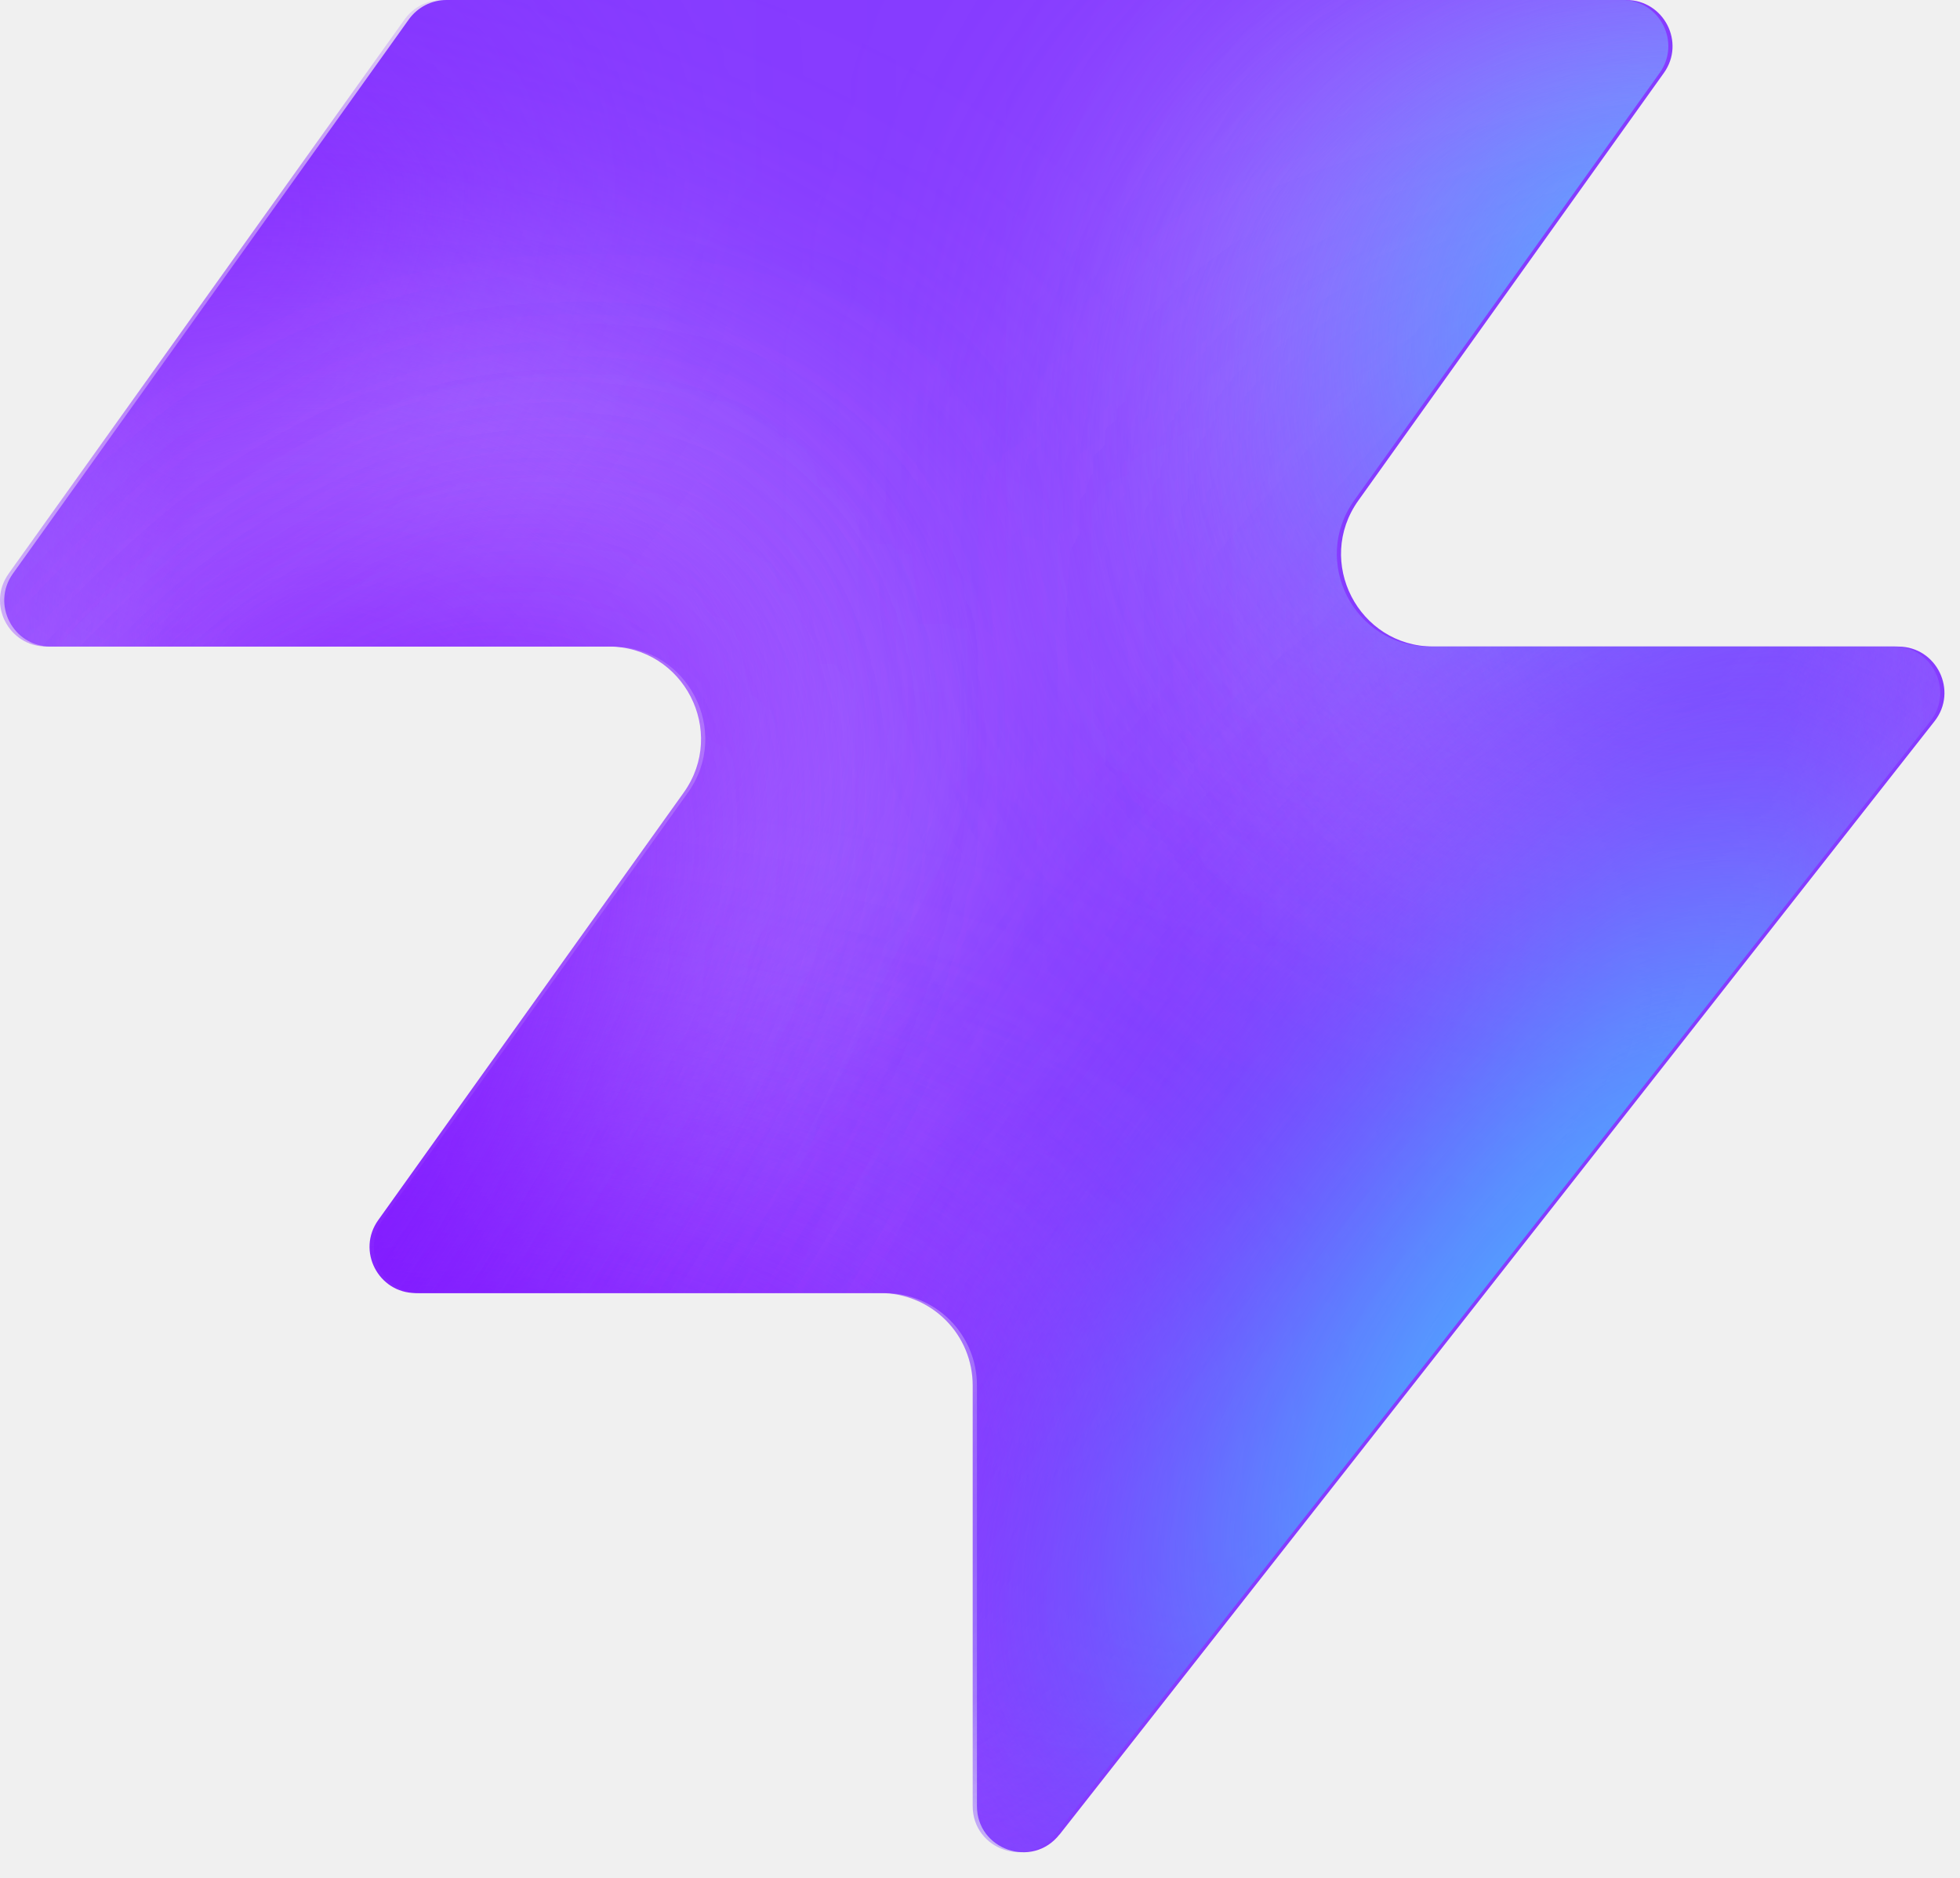
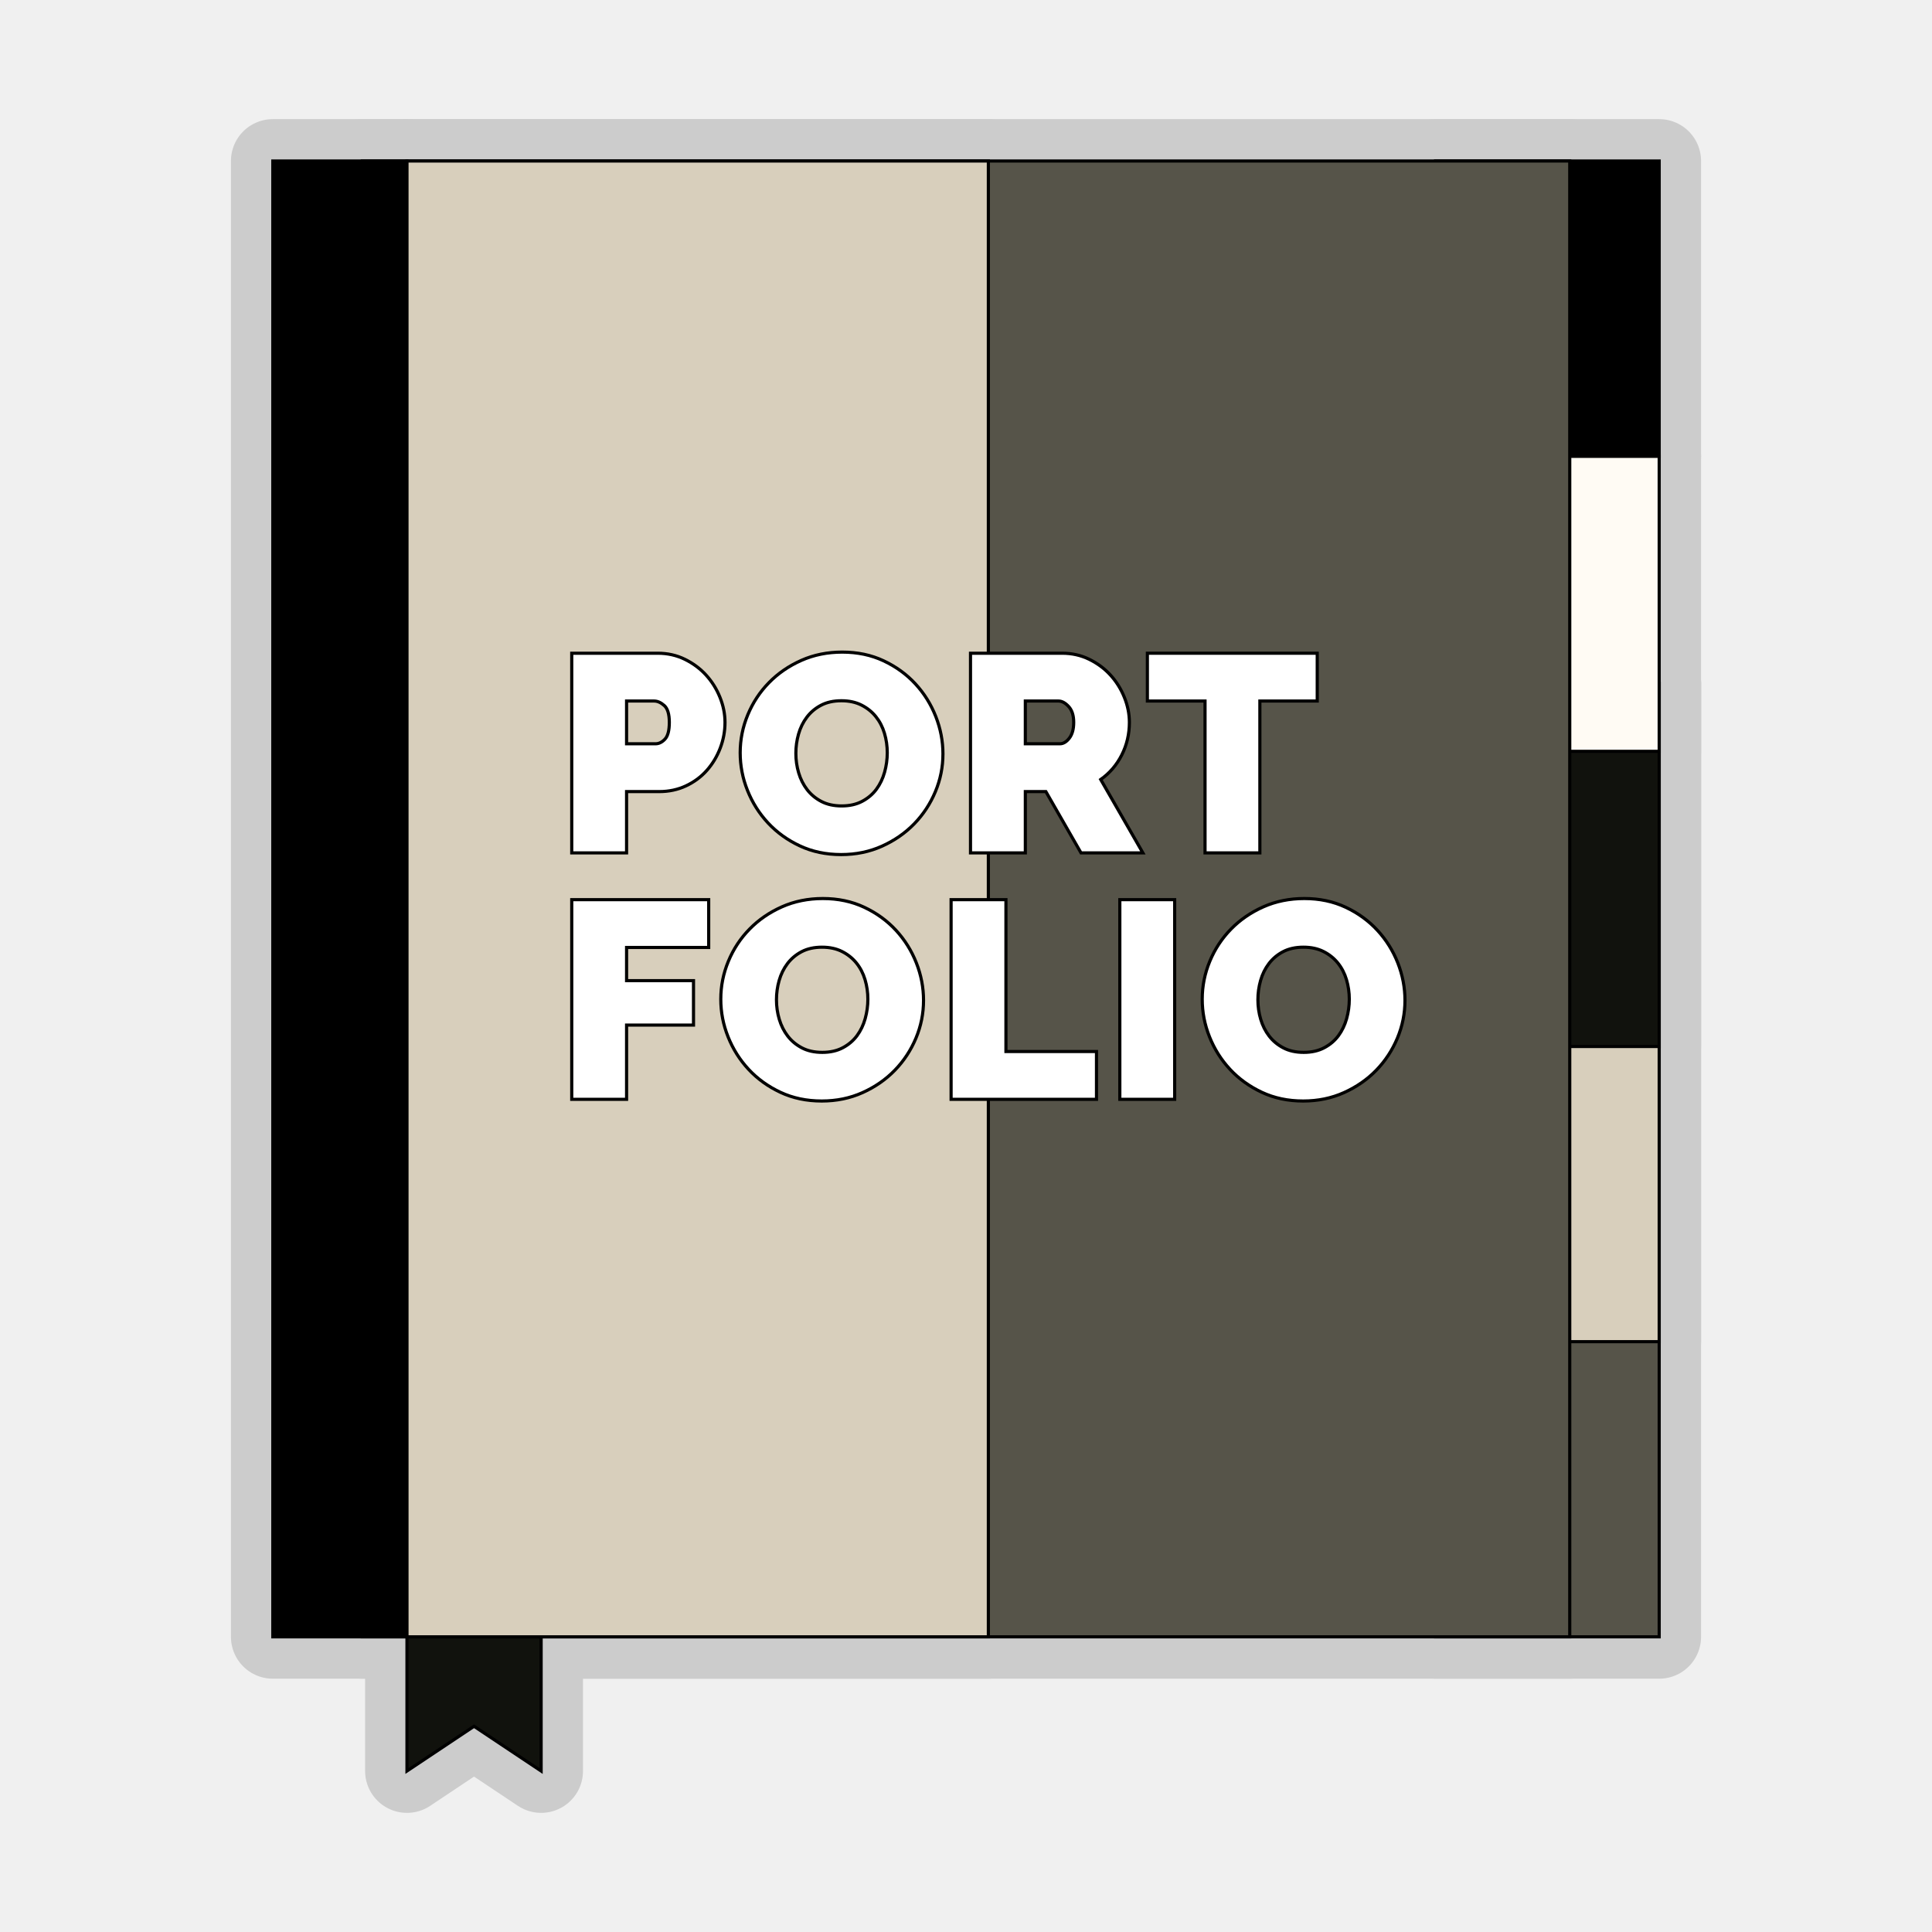
- <svg xmlns="http://www.w3.org/2000/svg" width="48" height="46" fill="none" viewBox="0 0 48 46">
-   <path fill="#863bff" d="M25.946 44.938c-.664.845-2.021.375-2.021-.698V33.937a2.26 2.26 0 0 0-2.262-2.262H10.287c-.92 0-1.456-1.04-.92-1.788l7.48-10.471c1.07-1.497 0-3.578-1.842-3.578H1.237c-.92 0-1.456-1.04-.92-1.788L10.013.474c.214-.297.556-.474.92-.474h28.894c.92 0 1.456 1.04.92 1.788l-7.48 10.471c-1.07 1.498 0 3.579 1.842 3.579h11.377c.943 0 1.473 1.088.89 1.83L25.947 44.94z" style="fill:#863bff;fill:color(display-p3 .525 .23 1);fill-opacity:1" />
-   <mask id="a" width="48" height="46" x="0" y="0" maskUnits="userSpaceOnUse" style="mask-type:alpha">
-     <path fill="#000" d="M25.842 44.938c-.664.844-2.021.375-2.021-.698V33.937a2.26 2.26 0 0 0-2.262-2.262H10.183c-.92 0-1.456-1.04-.92-1.788l7.48-10.471c1.07-1.498 0-3.579-1.842-3.579H1.133c-.92 0-1.456-1.04-.92-1.787L9.91.473c.214-.297.556-.474.92-.474h28.894c.92 0 1.456 1.04.92 1.788l-7.48 10.471c-1.07 1.498 0 3.578 1.842 3.578h11.377c.943 0 1.473 1.088.89 1.832L25.843 44.94z" style="fill:#000;fill-opacity:1" />
-   </mask>
-   <g mask="url(#a)">
-     <g filter="url(#b)">
-       <ellipse cx="5.508" cy="14.704" fill="#ede6ff" rx="5.508" ry="14.704" style="fill:#ede6ff;fill:color(display-p3 .927 .903 1);fill-opacity:1" transform="matrix(.00324 1 1 -.00324 -4.47 31.516)" />
-     </g>
-     <g filter="url(#c)">
-       <ellipse cx="10.399" cy="29.851" fill="#ede6ff" rx="10.399" ry="29.851" style="fill:#ede6ff;fill:color(display-p3 .927 .903 1);fill-opacity:1" transform="matrix(.00324 1 1 -.00324 -39.328 7.883)" />
-     </g>
-     <g filter="url(#d)">
-       <ellipse cx="5.508" cy="30.487" fill="#7e14ff" rx="5.508" ry="30.487" style="fill:#7e14ff;fill:color(display-p3 .492 .077 1);fill-opacity:1" transform="rotate(89.814 -25.913 -14.639)scale(1 -1)" />
-     </g>
-     <g filter="url(#e)">
-       <ellipse cx="5.508" cy="30.599" fill="#7e14ff" rx="5.508" ry="30.599" style="fill:#7e14ff;fill:color(display-p3 .492 .077 1);fill-opacity:1" transform="rotate(89.814 -32.644 -3.334)scale(1 -1)" />
-     </g>
-     <g filter="url(#f)">
-       <ellipse cx="5.508" cy="30.599" fill="#7e14ff" rx="5.508" ry="30.599" style="fill:#7e14ff;fill:color(display-p3 .492 .077 1);fill-opacity:1" transform="matrix(.00324 1 1 -.00324 -34.34 30.47)" />
-     </g>
-     <g filter="url(#g)">
-       <ellipse cx="14.072" cy="22.078" fill="#ede6ff" rx="14.072" ry="22.078" style="fill:#ede6ff;fill:color(display-p3 .927 .903 1);fill-opacity:1" transform="rotate(93.35 24.506 48.493)scale(-1 1)" />
-     </g>
-     <g filter="url(#h)">
-       <ellipse cx="3.47" cy="21.501" fill="#7e14ff" rx="3.47" ry="21.501" style="fill:#7e14ff;fill:color(display-p3 .492 .077 1);fill-opacity:1" transform="rotate(89.009 28.708 47.59)scale(-1 1)" />
-     </g>
-     <g filter="url(#i)">
-       <ellipse cx="3.47" cy="21.501" fill="#7e14ff" rx="3.47" ry="21.501" style="fill:#7e14ff;fill:color(display-p3 .492 .077 1);fill-opacity:1" transform="rotate(89.009 28.708 47.59)scale(-1 1)" />
-     </g>
-     <g filter="url(#j)">
-       <ellipse cx=".387" cy="8.972" fill="#7e14ff" rx="4.407" ry="29.108" style="fill:#7e14ff;fill:color(display-p3 .492 .077 1);fill-opacity:1" transform="rotate(39.51 .387 8.972)" />
-     </g>
-     <g filter="url(#k)">
-       <ellipse cx="47.523" cy="-6.092" fill="#7e14ff" rx="4.407" ry="29.108" style="fill:#7e14ff;fill:color(display-p3 .492 .077 1);fill-opacity:1" transform="rotate(37.892 47.523 -6.092)" />
-     </g>
-     <g filter="url(#l)">
-       <ellipse cx="41.412" cy="6.333" fill="#47bfff" rx="5.971" ry="9.665" style="fill:#47bfff;fill:color(display-p3 .28 .748 1);fill-opacity:1" transform="rotate(37.892 41.412 6.333)" />
-     </g>
-     <g filter="url(#m)">
-       <ellipse cx="-1.879" cy="38.332" fill="#7e14ff" rx="4.407" ry="29.108" style="fill:#7e14ff;fill:color(display-p3 .492 .077 1);fill-opacity:1" transform="rotate(37.892 -1.88 38.332)" />
-     </g>
-     <g filter="url(#n)">
-       <ellipse cx="-1.879" cy="38.332" fill="#7e14ff" rx="4.407" ry="29.108" style="fill:#7e14ff;fill:color(display-p3 .492 .077 1);fill-opacity:1" transform="rotate(37.892 -1.88 38.332)" />
-     </g>
-     <g filter="url(#o)">
-       <ellipse cx="35.651" cy="29.907" fill="#7e14ff" rx="4.407" ry="29.108" style="fill:#7e14ff;fill:color(display-p3 .492 .077 1);fill-opacity:1" transform="rotate(37.892 35.651 29.907)" />
-     </g>
-     <g filter="url(#p)">
-       <ellipse cx="38.418" cy="32.4" fill="#47bfff" rx="5.971" ry="15.297" style="fill:#47bfff;fill:color(display-p3 .28 .748 1);fill-opacity:1" transform="rotate(37.892 38.418 32.4)" />
+ <svg xmlns="http://www.w3.org/2000/svg" version="1.1" id="Layer_1" viewBox="-51.2 -51.2 614.40 614.40" xml:space="preserve" width="64px" height="64px" fill="#000000" stroke="#000000" transform="matrix(1, 0, 0, 1, 0, 0)rotate(0)">
+   <g id="SVGRepo_bgCarrier" stroke-width="0" />
+   <g id="SVGRepo_tracerCarrier" stroke-linecap="round" stroke-linejoin="round" stroke="#CCCCCC" stroke-width="26.624">
+     <polygon style="fill:#11120d;" points="120.887,512 99.554,497.778 78.221,512 78.221,440.889 120.887,440.889 " />
+     <rect x="405.333" y="166.073" style="fill:#565449;" width="71.111" height="303.26" />
+     <rect x="405.333" y="166.073" style="fill:#d8cfbc;" width="71.111" height="209.394" />
+     <rect x="405.333" y="166.073" style="fill:#11120d;" width="71.111" height="115.527" />
+     <rect x="405.333" y="93.867" style="fill:#fffbf4;" width="71.111" height="93.867" />
+     <rect x="405.333" width="71.111" height="93.867" />
+     <rect x="78.222" y="0" style="fill:#565449;" width="369.778" height="469.333" />
+     <rect x="63.999" y="0" style="fill:#d8cfbc;" width="199.111" height="469.333" />
+     <rect x="35.556" width="42.667" height="469.333" />
+     <g>
+       <path style="fill:#FFFFFF;" d="M130.62,220.029v-63.495h27.365c3.1,0,5.961,0.641,8.586,1.923c2.623,1.283,4.874,2.951,6.751,5.008 c1.877,2.057,3.354,4.415,4.426,7.066c1.074,2.654,1.61,5.321,1.61,8.004c0,2.803-0.506,5.531-1.519,8.183 c-1.015,2.652-2.431,5.008-4.248,7.066c-1.819,2.057-4.023,3.698-6.618,4.918c-2.593,1.222-5.44,1.833-8.54,1.833h-10.374v19.496 H130.62V220.029z M148.059,185.331h9.212c1.074,0,2.071-0.492,2.995-1.476c0.923-0.983,1.387-2.758,1.387-5.321 c0-2.623-0.536-4.412-1.61-5.366s-2.146-1.432-3.22-1.432h-8.764V185.331z" />
+       <path style="fill:#FFFFFF;" d="M216.293,220.565c-4.828,0-9.212-0.924-13.147-2.772c-3.935-1.847-7.305-4.277-10.105-7.289 c-2.803-3.009-4.979-6.453-6.528-10.33c-1.552-3.874-2.325-7.869-2.325-11.984c0-4.173,0.804-8.198,2.414-12.072 c1.61-3.876,3.86-7.289,6.753-10.24c2.89-2.951,6.318-5.305,10.283-7.066c3.965-1.758,8.303-2.637,13.012-2.637 c4.828,0,9.212,0.924,13.146,2.772c3.937,1.849,7.303,4.292,10.106,7.333c2.802,3.041,4.962,6.498,6.484,10.374 c1.519,3.877,2.281,7.841,2.281,11.894c0,4.174-0.805,8.182-2.415,12.028c-1.61,3.846-3.846,7.245-6.707,10.196 c-2.862,2.951-6.275,5.321-10.24,7.11C225.338,219.671,221.002,220.565,216.293,220.565z M201.894,188.37 c0,2.146,0.297,4.218,0.895,6.215c0.594,1.998,1.489,3.77,2.682,5.321c1.193,1.552,2.697,2.803,4.517,3.758 c1.818,0.954,3.979,1.431,6.484,1.431s4.681-0.492,6.529-1.476c1.847-0.983,3.352-2.264,4.517-3.844 c1.162-1.579,2.025-3.383,2.593-5.412c0.565-2.027,0.85-4.083,0.85-6.171c0-2.146-0.3-4.217-0.895-6.215 c-0.597-1.997-1.508-3.756-2.728-5.276c-1.223-1.52-2.743-2.742-4.561-3.666c-1.819-0.923-3.949-1.387-6.394-1.387 c-2.505,0-4.665,0.478-6.484,1.431c-1.819,0.954-3.325,2.223-4.517,3.802c-1.193,1.58-2.072,3.369-2.637,5.365 C202.176,184.243,201.894,186.284,201.894,188.37z" />
+       <path style="fill:#FFFFFF;" d="M257.431,220.029v-63.495h29.154c3.099,0,5.961,0.641,8.585,1.923 c2.624,1.283,4.875,2.951,6.753,5.008c1.877,2.057,3.352,4.415,4.426,7.066c1.074,2.654,1.61,5.321,1.61,8.004 c0,3.698-0.804,7.141-2.414,10.33c-1.61,3.19-3.846,5.798-6.709,7.825l13.416,23.342h-19.675l-11.18-19.497h-6.528v19.496 L257.431,220.029L257.431,220.029z M274.87,185.331h10.999c1.072,0,2.071-0.596,2.995-1.789c0.923-1.192,1.387-2.863,1.387-5.008 c0-2.206-0.536-3.89-1.61-5.053c-1.074-1.162-2.146-1.745-3.22-1.745h-10.553v13.595H274.87z" />
+       <path style="fill:#FFFFFF;" d="M367.697,171.736h-18.243v48.293h-17.439v-48.293h-18.334v-15.202h54.016L367.697,171.736 L367.697,171.736z" />
+       <path style="fill:#FFFFFF;" d="M130.62,298.398v-63.495h43.553v15.202h-26.113v10.553h21.285v14.131h-21.285v23.61H130.62V298.398z " />
+       <path style="fill:#FFFFFF;" d="M210.123,298.935c-4.83,0-9.213-0.923-13.147-2.772c-3.935-1.847-7.305-4.277-10.105-7.289 c-2.803-3.009-4.979-6.453-6.528-10.33c-1.552-3.874-2.325-7.869-2.325-11.984c0-4.173,0.804-8.198,2.413-12.072 c1.61-3.876,3.86-7.289,6.753-10.24c2.89-2.951,6.318-5.305,10.283-7.066c3.965-1.758,8.303-2.638,13.012-2.638 c4.83,0,9.212,0.924,13.146,2.772c3.937,1.849,7.303,4.292,10.106,7.333c2.802,3.041,4.962,6.498,6.484,10.374 c1.519,3.876,2.281,7.841,2.281,11.894c0,4.174-0.805,8.182-2.415,12.028c-1.61,3.846-3.846,7.245-6.707,10.196 c-2.861,2.951-6.275,5.321-10.24,7.11C219.17,298.041,214.832,298.935,210.123,298.935z M195.725,266.741 c0,2.146,0.297,4.218,0.895,6.215c0.594,1.998,1.489,3.77,2.682,5.321c1.193,1.552,2.697,2.803,4.517,3.758 c1.818,0.954,3.979,1.431,6.484,1.431c2.505,0,4.681-0.492,6.529-1.476c1.847-0.983,3.352-2.264,4.517-3.844 c1.162-1.579,2.025-3.383,2.593-5.412c0.565-2.027,0.85-4.083,0.85-6.171c0-2.146-0.3-4.217-0.895-6.215 c-0.597-1.997-1.506-3.756-2.728-5.276c-1.223-1.52-2.743-2.742-4.561-3.667c-1.819-0.923-3.95-1.387-6.394-1.387 c-2.505,0-4.665,0.478-6.484,1.431c-1.819,0.954-3.325,2.223-4.517,3.802c-1.193,1.58-2.072,3.369-2.638,5.365 C196.006,262.612,195.725,264.654,195.725,266.741z" />
+       <path style="fill:#FFFFFF;" d="M251.261,298.398v-63.495H268.7v48.293h28.796v15.202H251.261z" />
+       <path style="fill:#FFFFFF;" d="M304.919,298.398v-63.495h17.439v63.495H304.919z" />
+       <path style="fill:#FFFFFF;" d="M363.226,298.935c-4.828,0-9.212-0.923-13.147-2.772c-3.935-1.847-7.305-4.277-10.105-7.289 c-2.803-3.009-4.979-6.453-6.528-10.33c-1.552-3.874-2.325-7.869-2.325-11.984c0-4.173,0.804-8.198,2.414-12.072 c1.61-3.876,3.86-7.289,6.753-10.24c2.89-2.951,6.318-5.305,10.283-7.066c3.965-1.758,8.303-2.638,13.012-2.638 c4.83,0,9.212,0.924,13.146,2.772c3.937,1.849,7.303,4.292,10.106,7.333c2.802,3.041,4.962,6.498,6.484,10.374 c1.519,3.876,2.28,7.841,2.28,11.894c0,4.174-0.805,8.182-2.415,12.028c-1.61,3.846-3.846,7.245-6.707,10.196 c-2.862,2.951-6.275,5.321-10.24,7.11C372.272,298.041,367.935,298.935,363.226,298.935z M348.828,266.741 c0,2.146,0.297,4.218,0.895,6.215c0.595,1.998,1.489,3.77,2.682,5.321c1.193,1.552,2.697,2.803,4.517,3.758 c1.818,0.954,3.979,1.431,6.484,1.431c2.505,0,4.681-0.492,6.529-1.476c1.847-0.983,3.352-2.264,4.517-3.844 c1.162-1.579,2.025-3.383,2.593-5.412c0.565-2.027,0.85-4.083,0.85-6.171c0-2.146-0.3-4.217-0.895-6.215 c-0.597-1.997-1.506-3.756-2.728-5.276c-1.223-1.52-2.743-2.742-4.561-3.667c-1.819-0.923-3.95-1.387-6.394-1.387 c-2.505,0-4.665,0.478-6.484,1.431c-1.819,0.954-3.325,2.223-4.517,3.802c-1.193,1.58-2.072,3.369-2.637,5.365 C349.11,262.612,348.828,264.654,348.828,266.741z" />
    </g>
  </g>
-   <defs>
-     <filter id="b" width="60.045" height="41.654" x="-19.77" y="16.149" color-interpolation-filters="sRGB" filterUnits="userSpaceOnUse">
-       <feFlood flood-opacity="0" result="BackgroundImageFix" />
-       <feBlend in="SourceGraphic" in2="BackgroundImageFix" result="shape" />
-       <feGaussianBlur result="effect1_foregroundBlur_2002_17158" stdDeviation="7.659" />
-     </filter>
-     <filter id="c" width="90.34" height="51.437" x="-54.613" y="-7.533" color-interpolation-filters="sRGB" filterUnits="userSpaceOnUse">
-       <feFlood flood-opacity="0" result="BackgroundImageFix" />
-       <feBlend in="SourceGraphic" in2="BackgroundImageFix" result="shape" />
-       <feGaussianBlur result="effect1_foregroundBlur_2002_17158" stdDeviation="7.659" />
-     </filter>
-     <filter id="d" width="79.355" height="29.4" x="-49.64" y="2.03" color-interpolation-filters="sRGB" filterUnits="userSpaceOnUse">
-       <feFlood flood-opacity="0" result="BackgroundImageFix" />
-       <feBlend in="SourceGraphic" in2="BackgroundImageFix" result="shape" />
-       <feGaussianBlur result="effect1_foregroundBlur_2002_17158" stdDeviation="4.596" />
-     </filter>
-     <filter id="e" width="79.579" height="29.4" x="-45.045" y="20.029" color-interpolation-filters="sRGB" filterUnits="userSpaceOnUse">
-       <feFlood flood-opacity="0" result="BackgroundImageFix" />
-       <feBlend in="SourceGraphic" in2="BackgroundImageFix" result="shape" />
-       <feGaussianBlur result="effect1_foregroundBlur_2002_17158" stdDeviation="4.596" />
-     </filter>
-     <filter id="f" width="79.579" height="29.4" x="-43.513" y="21.178" color-interpolation-filters="sRGB" filterUnits="userSpaceOnUse">
-       <feFlood flood-opacity="0" result="BackgroundImageFix" />
-       <feBlend in="SourceGraphic" in2="BackgroundImageFix" result="shape" />
-       <feGaussianBlur result="effect1_foregroundBlur_2002_17158" stdDeviation="4.596" />
-     </filter>
-     <filter id="g" width="74.749" height="58.852" x="15.756" y="-17.901" color-interpolation-filters="sRGB" filterUnits="userSpaceOnUse">
-       <feFlood flood-opacity="0" result="BackgroundImageFix" />
-       <feBlend in="SourceGraphic" in2="BackgroundImageFix" result="shape" />
-       <feGaussianBlur result="effect1_foregroundBlur_2002_17158" stdDeviation="7.659" />
-     </filter>
-     <filter id="h" width="61.377" height="25.362" x="23.548" y="2.284" color-interpolation-filters="sRGB" filterUnits="userSpaceOnUse">
-       <feFlood flood-opacity="0" result="BackgroundImageFix" />
-       <feBlend in="SourceGraphic" in2="BackgroundImageFix" result="shape" />
-       <feGaussianBlur result="effect1_foregroundBlur_2002_17158" stdDeviation="4.596" />
-     </filter>
-     <filter id="i" width="61.377" height="25.362" x="23.548" y="2.284" color-interpolation-filters="sRGB" filterUnits="userSpaceOnUse">
-       <feFlood flood-opacity="0" result="BackgroundImageFix" />
-       <feBlend in="SourceGraphic" in2="BackgroundImageFix" result="shape" />
-       <feGaussianBlur result="effect1_foregroundBlur_2002_17158" stdDeviation="4.596" />
-     </filter>
-     <filter id="j" width="56.045" height="63.649" x="-27.636" y="-22.853" color-interpolation-filters="sRGB" filterUnits="userSpaceOnUse">
-       <feFlood flood-opacity="0" result="BackgroundImageFix" />
-       <feBlend in="SourceGraphic" in2="BackgroundImageFix" result="shape" />
-       <feGaussianBlur result="effect1_foregroundBlur_2002_17158" stdDeviation="4.596" />
-     </filter>
-     <filter id="k" width="54.814" height="64.646" x="20.116" y="-38.415" color-interpolation-filters="sRGB" filterUnits="userSpaceOnUse">
-       <feFlood flood-opacity="0" result="BackgroundImageFix" />
-       <feBlend in="SourceGraphic" in2="BackgroundImageFix" result="shape" />
-       <feGaussianBlur result="effect1_foregroundBlur_2002_17158" stdDeviation="4.596" />
-     </filter>
-     <filter id="l" width="33.541" height="35.313" x="24.641" y="-11.323" color-interpolation-filters="sRGB" filterUnits="userSpaceOnUse">
-       <feFlood flood-opacity="0" result="BackgroundImageFix" />
-       <feBlend in="SourceGraphic" in2="BackgroundImageFix" result="shape" />
-       <feGaussianBlur result="effect1_foregroundBlur_2002_17158" stdDeviation="4.596" />
-     </filter>
-     <filter id="m" width="54.814" height="64.646" x="-29.286" y="6.009" color-interpolation-filters="sRGB" filterUnits="userSpaceOnUse">
-       <feFlood flood-opacity="0" result="BackgroundImageFix" />
-       <feBlend in="SourceGraphic" in2="BackgroundImageFix" result="shape" />
-       <feGaussianBlur result="effect1_foregroundBlur_2002_17158" stdDeviation="4.596" />
-     </filter>
-     <filter id="n" width="54.814" height="64.646" x="-29.286" y="6.009" color-interpolation-filters="sRGB" filterUnits="userSpaceOnUse">
-       <feFlood flood-opacity="0" result="BackgroundImageFix" />
-       <feBlend in="SourceGraphic" in2="BackgroundImageFix" result="shape" />
-       <feGaussianBlur result="effect1_foregroundBlur_2002_17158" stdDeviation="4.596" />
-     </filter>
-     <filter id="o" width="54.814" height="64.646" x="8.244" y="-2.416" color-interpolation-filters="sRGB" filterUnits="userSpaceOnUse">
-       <feFlood flood-opacity="0" result="BackgroundImageFix" />
-       <feBlend in="SourceGraphic" in2="BackgroundImageFix" result="shape" />
-       <feGaussianBlur result="effect1_foregroundBlur_2002_17158" stdDeviation="4.596" />
-     </filter>
-     <filter id="p" width="39.409" height="43.623" x="18.713" y="10.588" color-interpolation-filters="sRGB" filterUnits="userSpaceOnUse">
-       <feFlood flood-opacity="0" result="BackgroundImageFix" />
-       <feBlend in="SourceGraphic" in2="BackgroundImageFix" result="shape" />
-       <feGaussianBlur result="effect1_foregroundBlur_2002_17158" stdDeviation="4.596" />
-     </filter>
-   </defs>
+   <g id="SVGRepo_iconCarrier">
+     <polygon style="fill:#11120d;" points="120.887,512 99.554,497.778 78.221,512 78.221,440.889 120.887,440.889 " />
+     <rect x="405.333" y="166.073" style="fill:#565449;" width="71.111" height="303.26" />
+     <rect x="405.333" y="166.073" style="fill:#d8cfbc;" width="71.111" height="209.394" />
+     <rect x="405.333" y="166.073" style="fill:#11120d;" width="71.111" height="115.527" />
+     <rect x="405.333" y="93.867" style="fill:#fffbf4;" width="71.111" height="93.867" />
+     <rect x="405.333" width="71.111" height="93.867" />
+     <rect x="78.222" y="0" style="fill:#565449;" width="369.778" height="469.333" />
+     <rect x="63.999" y="0" style="fill:#d8cfbc;" width="199.111" height="469.333" />
+     <rect x="35.556" width="42.667" height="469.333" />
+     <g>
+       <path style="fill:#FFFFFF;" d="M130.62,220.029v-63.495h27.365c3.1,0,5.961,0.641,8.586,1.923c2.623,1.283,4.874,2.951,6.751,5.008 c1.877,2.057,3.354,4.415,4.426,7.066c1.074,2.654,1.61,5.321,1.61,8.004c0,2.803-0.506,5.531-1.519,8.183 c-1.015,2.652-2.431,5.008-4.248,7.066c-1.819,2.057-4.023,3.698-6.618,4.918c-2.593,1.222-5.44,1.833-8.54,1.833h-10.374v19.496 H130.62V220.029z M148.059,185.331h9.212c1.074,0,2.071-0.492,2.995-1.476c0.923-0.983,1.387-2.758,1.387-5.321 c0-2.623-0.536-4.412-1.61-5.366s-2.146-1.432-3.22-1.432h-8.764V185.331z" />
+       <path style="fill:#FFFFFF;" d="M216.293,220.565c-4.828,0-9.212-0.924-13.147-2.772c-3.935-1.847-7.305-4.277-10.105-7.289 c-2.803-3.009-4.979-6.453-6.528-10.33c-1.552-3.874-2.325-7.869-2.325-11.984c0-4.173,0.804-8.198,2.414-12.072 c1.61-3.876,3.86-7.289,6.753-10.24c2.89-2.951,6.318-5.305,10.283-7.066c3.965-1.758,8.303-2.637,13.012-2.637 c4.828,0,9.212,0.924,13.146,2.772c3.937,1.849,7.303,4.292,10.106,7.333c2.802,3.041,4.962,6.498,6.484,10.374 c1.519,3.877,2.281,7.841,2.281,11.894c0,4.174-0.805,8.182-2.415,12.028c-1.61,3.846-3.846,7.245-6.707,10.196 c-2.862,2.951-6.275,5.321-10.24,7.11C225.338,219.671,221.002,220.565,216.293,220.565z M201.894,188.37 c0,2.146,0.297,4.218,0.895,6.215c0.594,1.998,1.489,3.77,2.682,5.321c1.193,1.552,2.697,2.803,4.517,3.758 c1.818,0.954,3.979,1.431,6.484,1.431s4.681-0.492,6.529-1.476c1.847-0.983,3.352-2.264,4.517-3.844 c1.162-1.579,2.025-3.383,2.593-5.412c0.565-2.027,0.85-4.083,0.85-6.171c0-2.146-0.3-4.217-0.895-6.215 c-0.597-1.997-1.508-3.756-2.728-5.276c-1.223-1.52-2.743-2.742-4.561-3.666c-1.819-0.923-3.949-1.387-6.394-1.387 c-2.505,0-4.665,0.478-6.484,1.431c-1.819,0.954-3.325,2.223-4.517,3.802c-1.193,1.58-2.072,3.369-2.637,5.365 C202.176,184.243,201.894,186.284,201.894,188.37z" />
+       <path style="fill:#FFFFFF;" d="M257.431,220.029v-63.495h29.154c3.099,0,5.961,0.641,8.585,1.923 c2.624,1.283,4.875,2.951,6.753,5.008c1.877,2.057,3.352,4.415,4.426,7.066c1.074,2.654,1.61,5.321,1.61,8.004 c0,3.698-0.804,7.141-2.414,10.33c-1.61,3.19-3.846,5.798-6.709,7.825l13.416,23.342h-19.675l-11.18-19.497h-6.528v19.496 L257.431,220.029L257.431,220.029z M274.87,185.331h10.999c1.072,0,2.071-0.596,2.995-1.789c0.923-1.192,1.387-2.863,1.387-5.008 c0-2.206-0.536-3.89-1.61-5.053c-1.074-1.162-2.146-1.745-3.22-1.745h-10.553v13.595H274.87z" />
+       <path style="fill:#FFFFFF;" d="M367.697,171.736h-18.243v48.293h-17.439v-48.293h-18.334v-15.202h54.016L367.697,171.736 L367.697,171.736z" />
+       <path style="fill:#FFFFFF;" d="M130.62,298.398v-63.495h43.553v15.202h-26.113v10.553h21.285v14.131h-21.285v23.61H130.62V298.398z " />
+       <path style="fill:#FFFFFF;" d="M210.123,298.935c-4.83,0-9.213-0.923-13.147-2.772c-3.935-1.847-7.305-4.277-10.105-7.289 c-2.803-3.009-4.979-6.453-6.528-10.33c-1.552-3.874-2.325-7.869-2.325-11.984c0-4.173,0.804-8.198,2.413-12.072 c1.61-3.876,3.86-7.289,6.753-10.24c2.89-2.951,6.318-5.305,10.283-7.066c3.965-1.758,8.303-2.638,13.012-2.638 c4.83,0,9.212,0.924,13.146,2.772c3.937,1.849,7.303,4.292,10.106,7.333c2.802,3.041,4.962,6.498,6.484,10.374 c1.519,3.876,2.281,7.841,2.281,11.894c0,4.174-0.805,8.182-2.415,12.028c-1.61,3.846-3.846,7.245-6.707,10.196 c-2.861,2.951-6.275,5.321-10.24,7.11C219.17,298.041,214.832,298.935,210.123,298.935z M195.725,266.741 c0,2.146,0.297,4.218,0.895,6.215c0.594,1.998,1.489,3.77,2.682,5.321c1.193,1.552,2.697,2.803,4.517,3.758 c1.818,0.954,3.979,1.431,6.484,1.431c2.505,0,4.681-0.492,6.529-1.476c1.847-0.983,3.352-2.264,4.517-3.844 c1.162-1.579,2.025-3.383,2.593-5.412c0.565-2.027,0.85-4.083,0.85-6.171c0-2.146-0.3-4.217-0.895-6.215 c-0.597-1.997-1.506-3.756-2.728-5.276c-1.223-1.52-2.743-2.742-4.561-3.667c-1.819-0.923-3.95-1.387-6.394-1.387 c-2.505,0-4.665,0.478-6.484,1.431c-1.819,0.954-3.325,2.223-4.517,3.802c-1.193,1.58-2.072,3.369-2.638,5.365 C196.006,262.612,195.725,264.654,195.725,266.741z" />
+       <path style="fill:#FFFFFF;" d="M251.261,298.398v-63.495H268.7v48.293h28.796v15.202H251.261z" />
+       <path style="fill:#FFFFFF;" d="M304.919,298.398v-63.495h17.439v63.495H304.919z" />
+       <path style="fill:#FFFFFF;" d="M363.226,298.935c-4.828,0-9.212-0.923-13.147-2.772c-3.935-1.847-7.305-4.277-10.105-7.289 c-2.803-3.009-4.979-6.453-6.528-10.33c-1.552-3.874-2.325-7.869-2.325-11.984c0-4.173,0.804-8.198,2.414-12.072 c1.61-3.876,3.86-7.289,6.753-10.24c2.89-2.951,6.318-5.305,10.283-7.066c3.965-1.758,8.303-2.638,13.012-2.638 c4.83,0,9.212,0.924,13.146,2.772c3.937,1.849,7.303,4.292,10.106,7.333c2.802,3.041,4.962,6.498,6.484,10.374 c1.519,3.876,2.28,7.841,2.28,11.894c0,4.174-0.805,8.182-2.415,12.028c-1.61,3.846-3.846,7.245-6.707,10.196 c-2.862,2.951-6.275,5.321-10.24,7.11C372.272,298.041,367.935,298.935,363.226,298.935z M348.828,266.741 c0,2.146,0.297,4.218,0.895,6.215c0.595,1.998,1.489,3.77,2.682,5.321c1.193,1.552,2.697,2.803,4.517,3.758 c1.818,0.954,3.979,1.431,6.484,1.431c2.505,0,4.681-0.492,6.529-1.476c1.847-0.983,3.352-2.264,4.517-3.844 c1.162-1.579,2.025-3.383,2.593-5.412c0.565-2.027,0.85-4.083,0.85-6.171c0-2.146-0.3-4.217-0.895-6.215 c-0.597-1.997-1.506-3.756-2.728-5.276c-1.223-1.52-2.743-2.742-4.561-3.667c-1.819-0.923-3.95-1.387-6.394-1.387 c-2.505,0-4.665,0.478-6.484,1.431c-1.819,0.954-3.325,2.223-4.517,3.802c-1.193,1.58-2.072,3.369-2.637,5.365 C349.11,262.612,348.828,264.654,348.828,266.741z" />
+     </g>
+   </g>
</svg>
